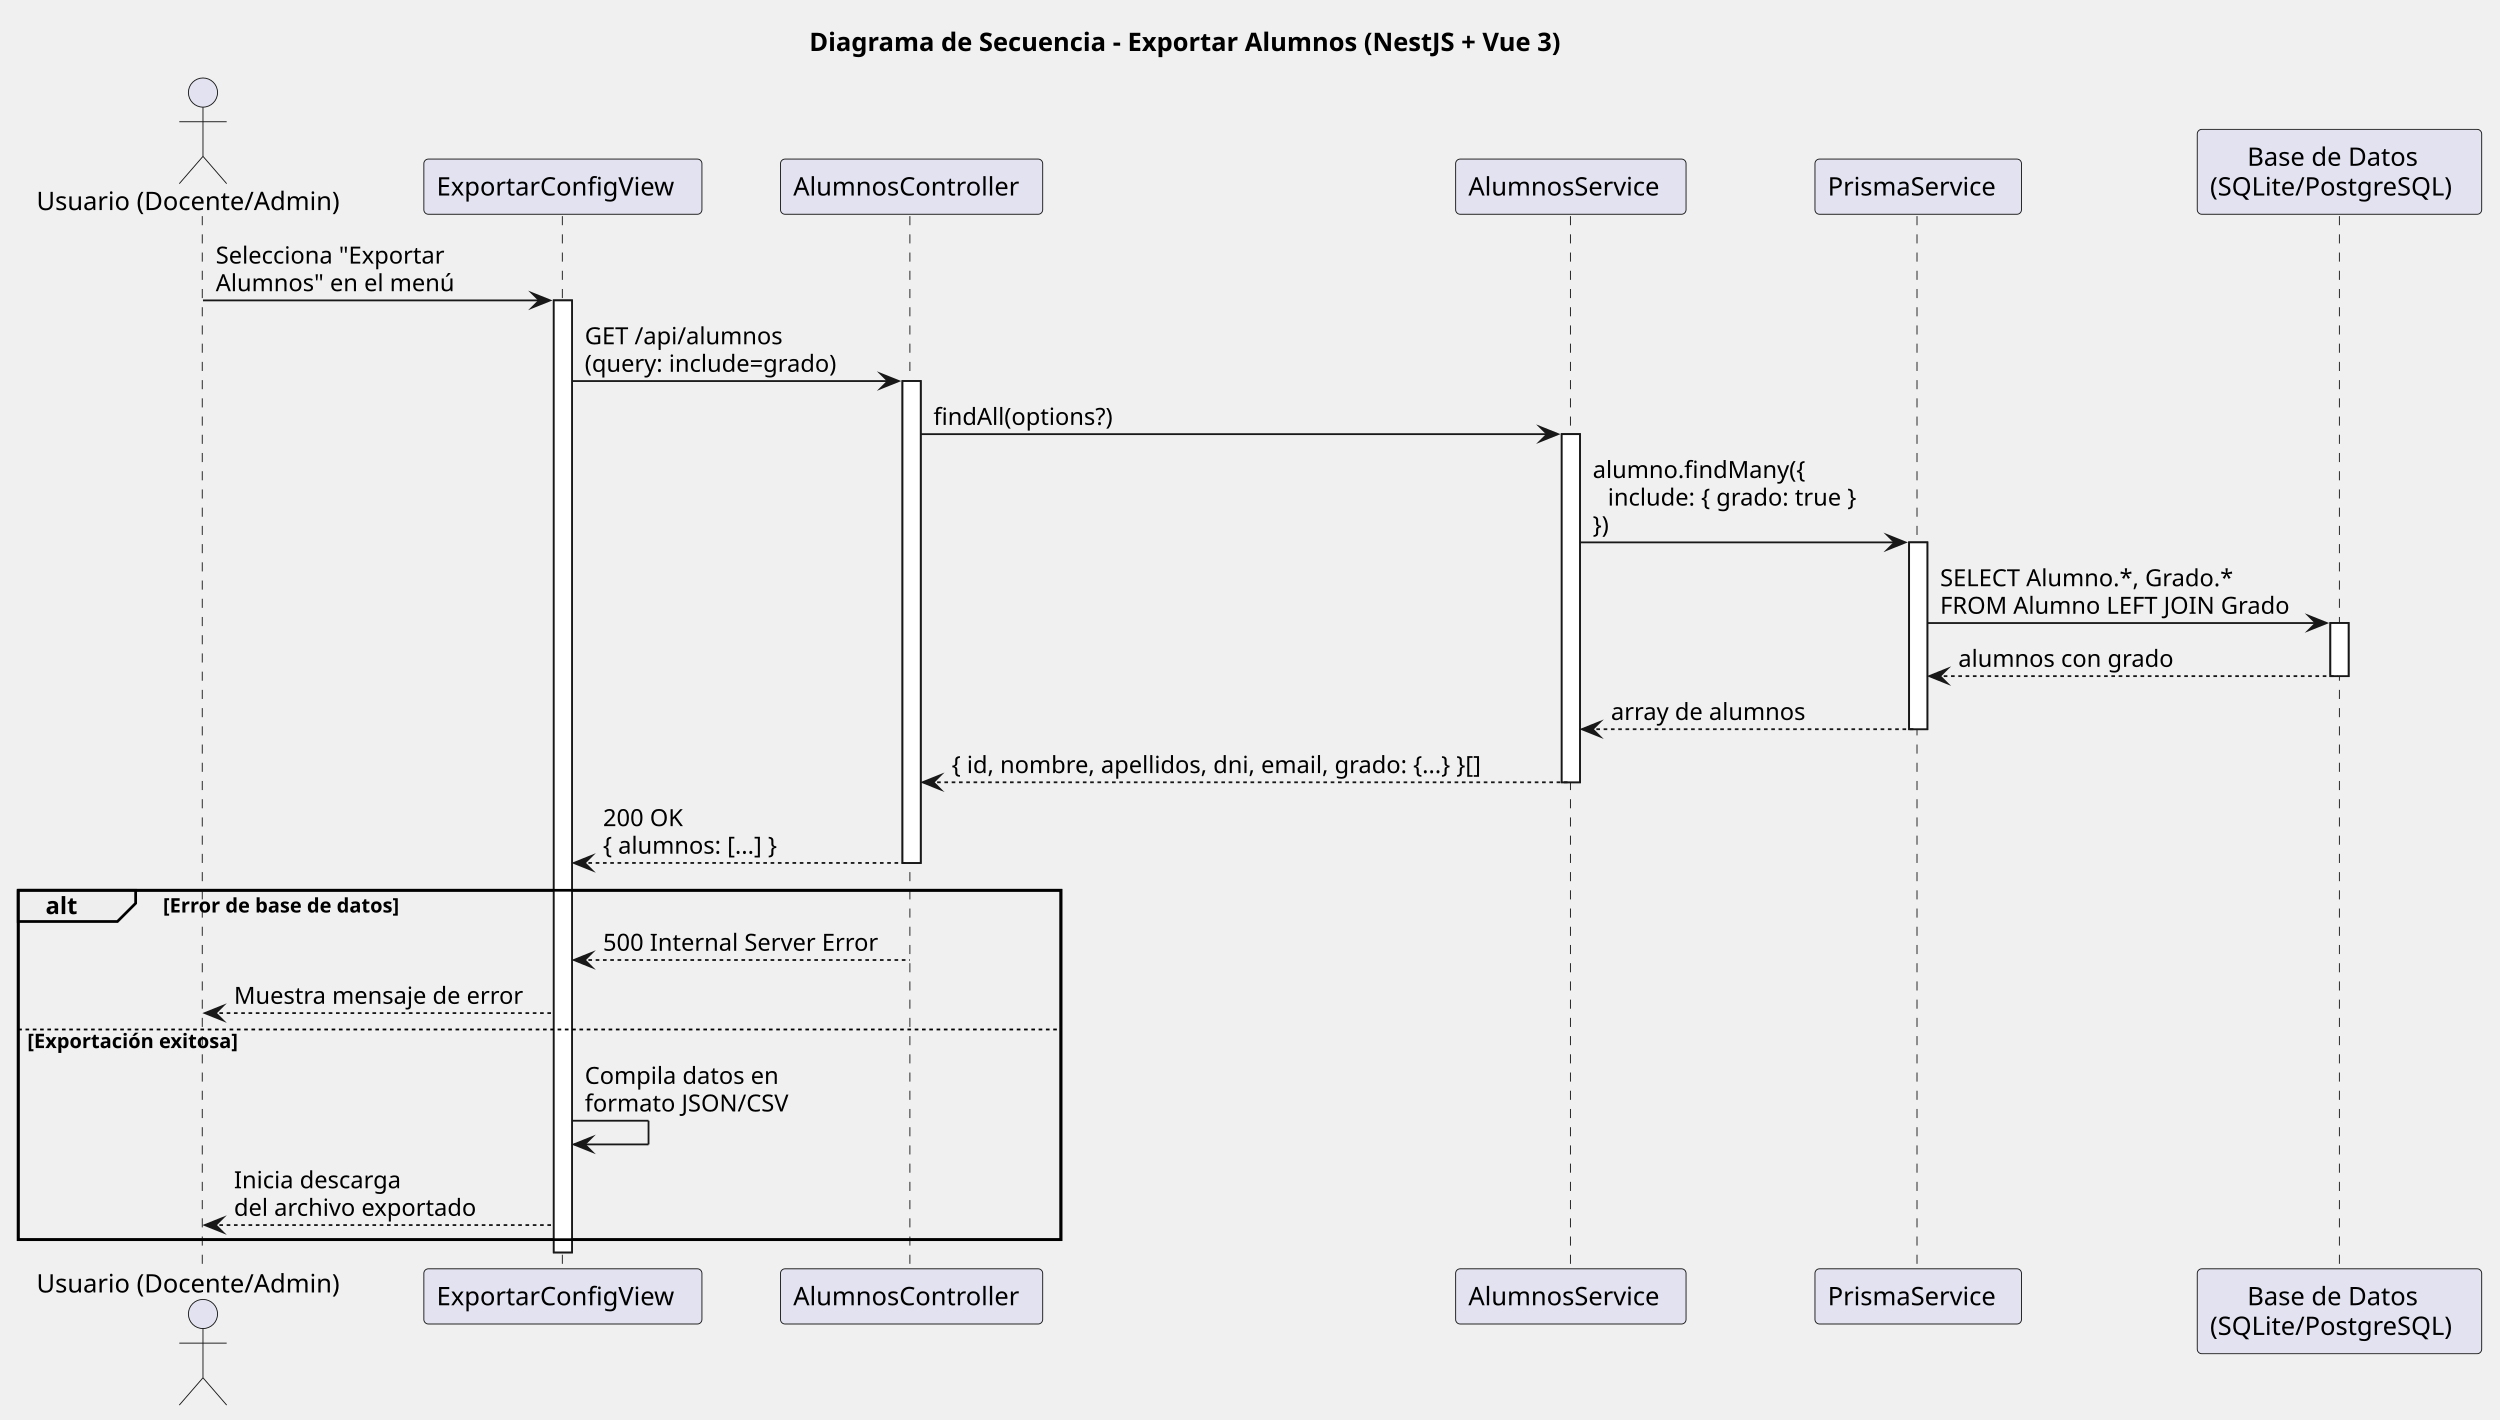
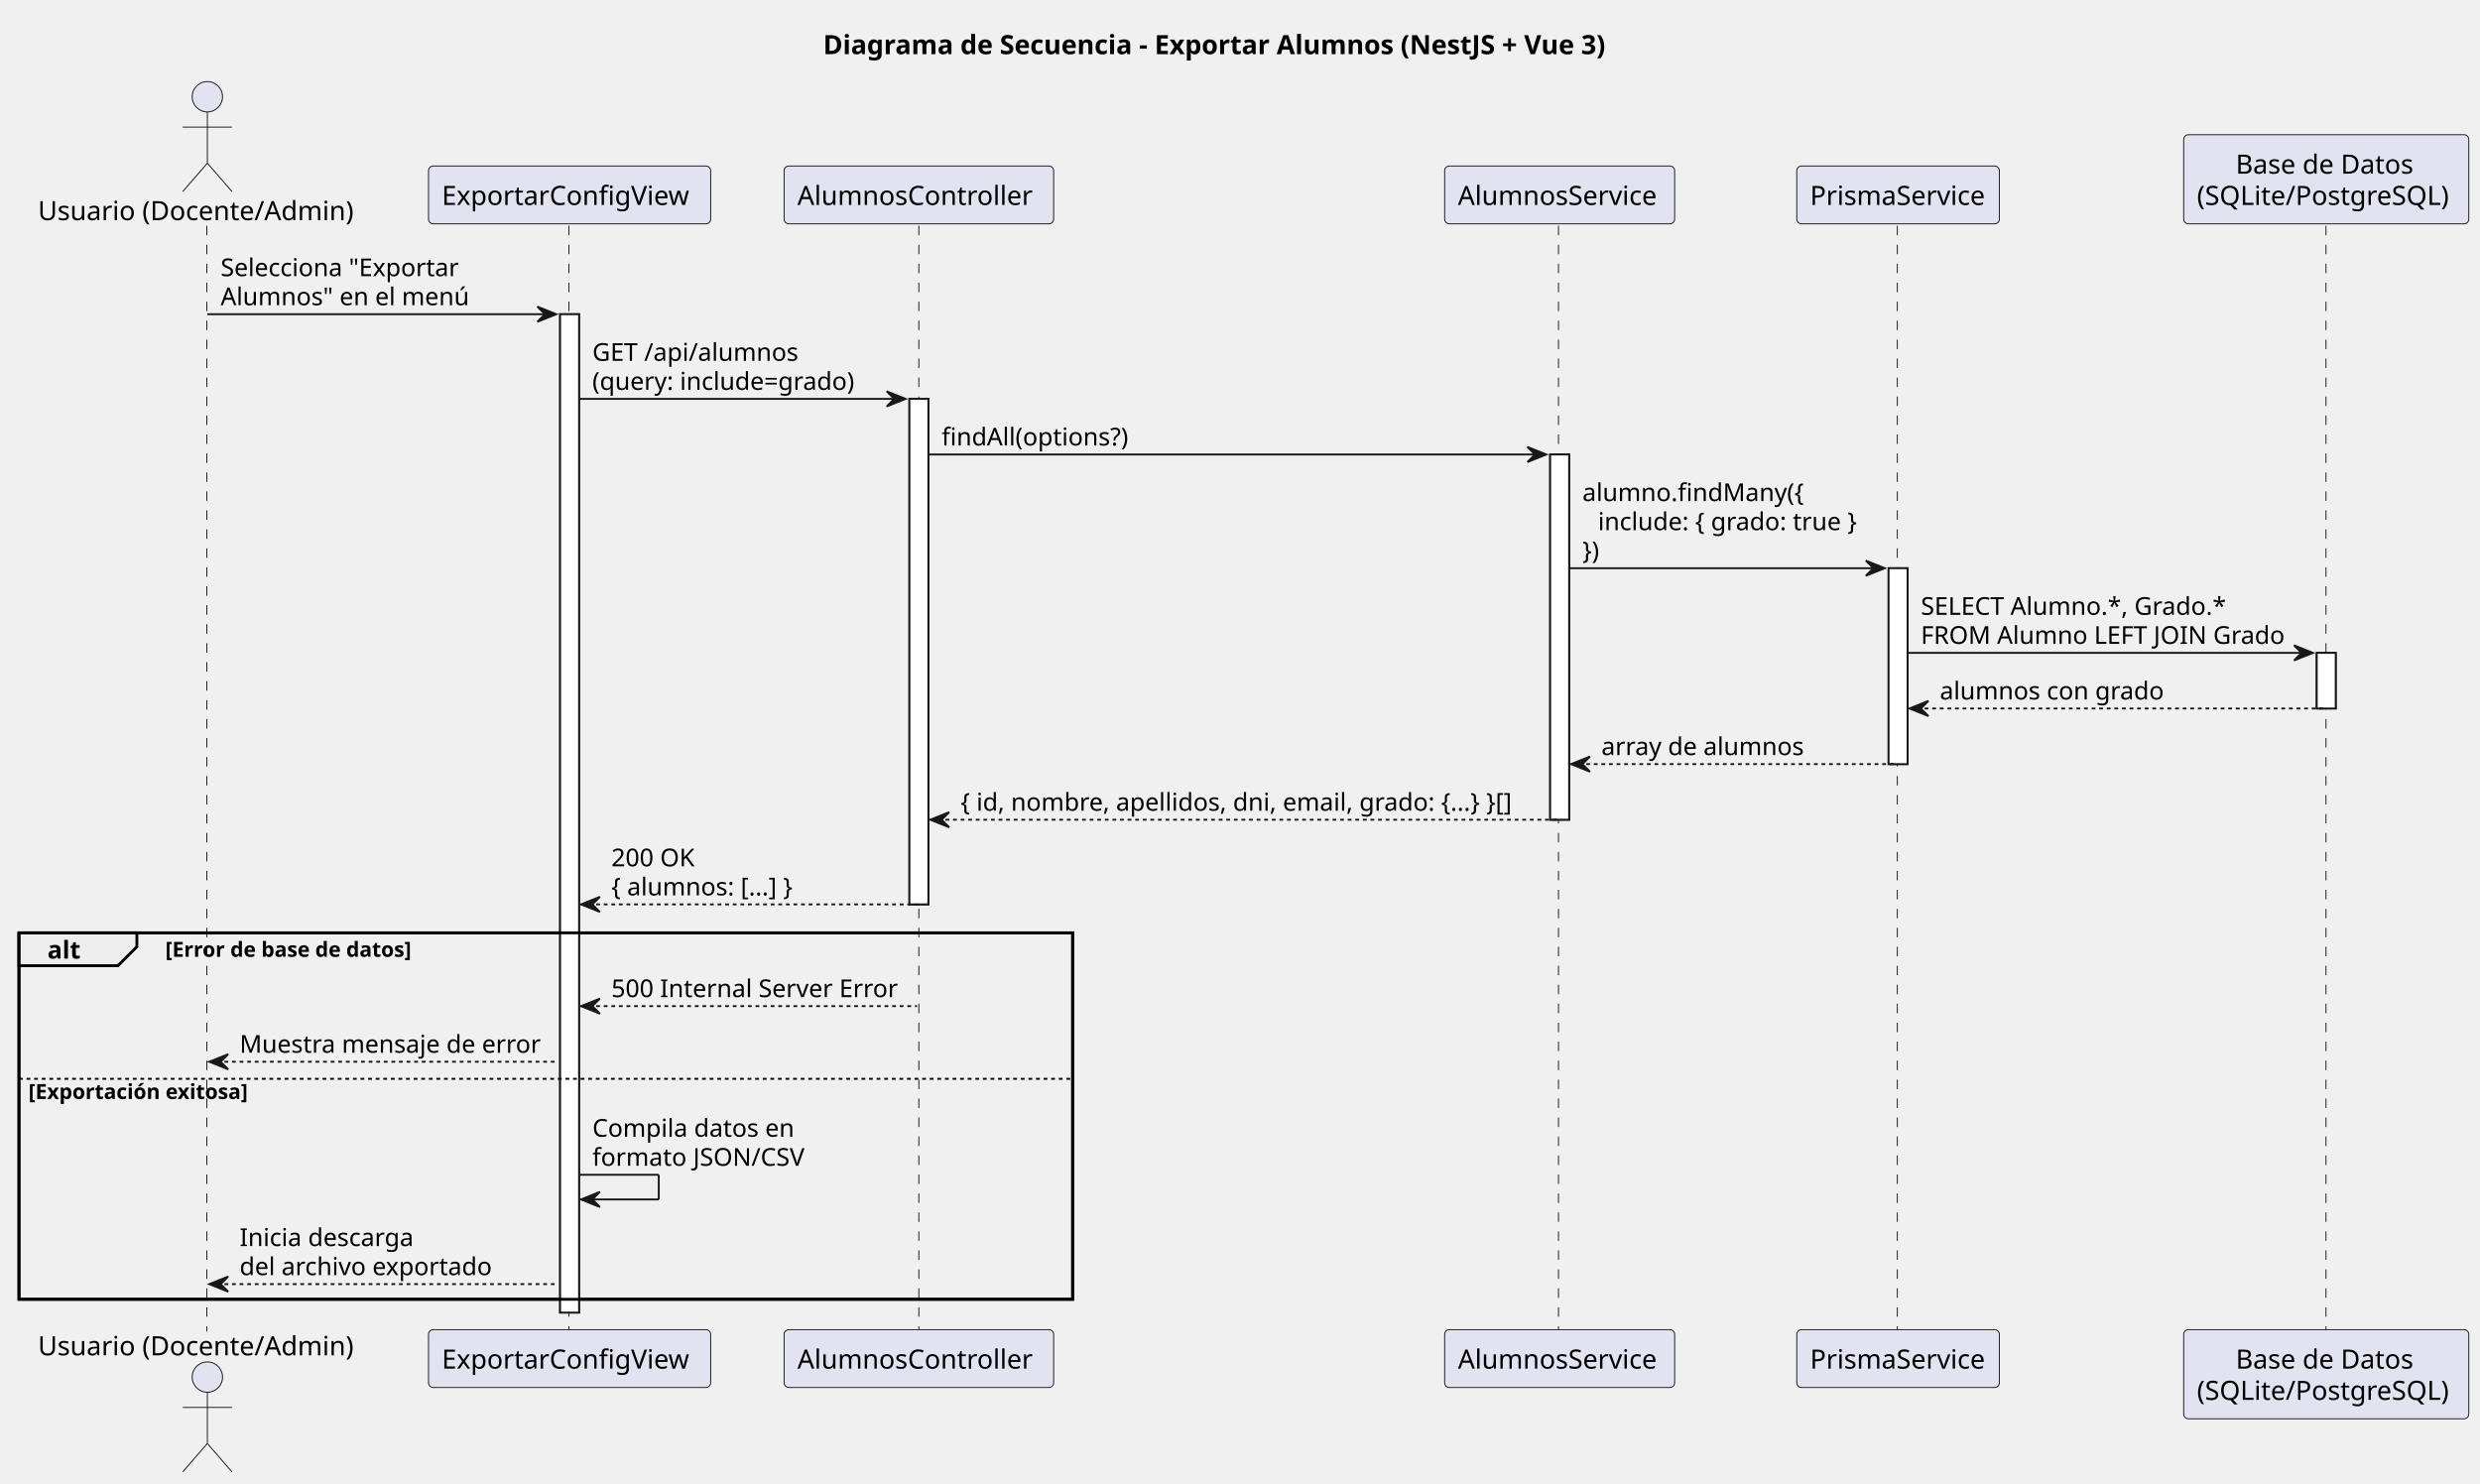
- <svg xmlns="http://www.w3.org/2000/svg" contentStyleType="text/css" data-diagram-type="SEQUENCE" height="779px" preserveAspectRatio="none" style="width:1372px;height:779px;background:#FFFFFF;" version="1.1" viewBox="0 0 1372 779" width="1372px" zoomAndPan="magnify">
+ <svg xmlns="http://www.w3.org/2000/svg" contentStyleType="text/css" height="782px" preserveAspectRatio="none" style="width:1307px;height:782px;background:#FFFFFF;" version="1.1" viewBox="0 0 1307 782" width="1307px" zoomAndPan="magnify">
  <defs />
  <g>
-     <g class="title" data-source-line="1">
-       <text fill="#000000" font-family="sans-serif" font-size="14" font-weight="700" lengthAdjust="spacing" textLength="477.702" x="444.123" y="27.995">Diagrama de Secuencia - Exportar Alumnos (NestJS + Vue 3)</text>
-     </g>
-     <g>
-       <rect fill="#FFFFFF" height="522.461" style="stroke:#181818;stroke-width:1;" width="10" x="303.913" y="164.859" />
-     </g>
-     <g>
-       <rect fill="#FFFFFF" height="264.461" style="stroke:#181818;stroke-width:1;" width="10" x="495.286" y="209.125" />
-     </g>
-     <g>
-       <rect fill="#FFFFFF" height="191.062" style="stroke:#181818;stroke-width:1;" width="10" x="857.079" y="238.258" />
-     </g>
-     <g>
-       <rect fill="#FFFFFF" height="102.531" style="stroke:#181818;stroke-width:1;" width="10" x="1047.722" y="297.656" />
-     </g>
-     <g>
-       <rect fill="#FFFFFF" height="29.133" style="stroke:#181818;stroke-width:1;" width="10" x="1278.901" y="341.922" />
-     </g>
-     <rect fill="none" height="191.734" style="stroke:#000000;stroke-width:1.5;" width="572.227" x="10" y="488.586" />
-     <g class="participant-lifeline" data-entity-uid="part1" data-qualified-name="User" data-source-line="3" id="part1-lifeline">
-       <g>
-         <rect fill="#000000" fill-opacity="0" height="578.727" width="8" x="107.395" y="118.594" />
-         <line style="stroke:#181818;stroke-width:0.5;stroke-dasharray:5,5;" x1="111" x2="111" y1="118.594" y2="697.32" />
-       </g>
-     </g>
-     <g class="participant-lifeline" data-entity-uid="part2" data-qualified-name="FE" data-source-line="4" id="part2-lifeline">
-       <g>
-         <rect fill="#000000" fill-opacity="0" height="578.727" width="8" x="304.913" y="118.594" />
-         <line style="stroke:#181818;stroke-width:0.5;stroke-dasharray:5,5;" x1="308.607" x2="308.607" y1="118.594" y2="697.32" />
-       </g>
-     </g>
-     <g class="participant-lifeline" data-entity-uid="part3" data-qualified-name="Controller" data-source-line="5" id="part3-lifeline">
-       <g>
-         <rect fill="#000000" fill-opacity="0" height="578.727" width="8" x="496.286" y="118.594" />
-         <line style="stroke:#181818;stroke-width:0.5;stroke-dasharray:5,5;" x1="499.345" x2="499.345" y1="118.594" y2="697.32" />
-       </g>
-     </g>
-     <g class="participant-lifeline" data-entity-uid="part4" data-qualified-name="Service" data-source-line="6" id="part4-lifeline">
-       <g>
-         <rect fill="#000000" fill-opacity="0" height="578.727" width="8" x="858.079" y="118.594" />
-         <line style="stroke:#181818;stroke-width:0.5;stroke-dasharray:5,5;" x1="861.854" x2="861.854" y1="118.594" y2="697.32" />
-       </g>
-     </g>
-     <g class="participant-lifeline" data-entity-uid="part5" data-qualified-name="Prisma" data-source-line="7" id="part5-lifeline">
-       <g>
-         <rect fill="#000000" fill-opacity="0" height="578.727" width="8" x="1048.722" y="118.594" />
-         <line style="stroke:#181818;stroke-width:0.5;stroke-dasharray:5,5;" x1="1052.052" x2="1052.052" y1="118.594" y2="697.32" />
-       </g>
-     </g>
-     <g class="participant-lifeline" data-entity-uid="part6" data-qualified-name="DB" data-source-line="8" id="part6-lifeline">
-       <g>
-         <rect fill="#000000" fill-opacity="0" height="578.727" width="8" x="1279.901" y="118.594" />
-         <line style="stroke:#181818;stroke-width:0.5;stroke-dasharray:5,5;" x1="1283.855" x2="1283.855" y1="118.594" y2="697.32" />
-       </g>
-     </g>
-     <g class="participant participant-head" data-entity-uid="part1" data-qualified-name="User" data-source-line="3" id="part1-head">
-       <text fill="#000000" font-family="sans-serif" font-size="14" lengthAdjust="spacing" textLength="176.791" x="20" y="115.292">Usuario (Docente/Admin)</text>
-       <ellipse cx="111.395" cy="50.797" fill="#E2E2F0" rx="8" ry="8" style="stroke:#181818;stroke-width:0.5;" />
-       <path d="M111.395,58.797 L111.395,85.797 M98.395,66.797 L124.395,66.797 M111.395,85.797 L98.395,100.797 M111.395,85.797 L124.395,100.797" fill="none" style="stroke:#181818;stroke-width:0.5;" />
-     </g>
-     <g class="participant participant-tail" data-entity-uid="part1" data-qualified-name="User" data-source-line="3" id="part1-tail">
-       <text fill="#000000" font-family="sans-serif" font-size="14" lengthAdjust="spacing" textLength="176.791" x="20" y="709.315">Usuario (Docente/Admin)</text>
-       <ellipse cx="111.395" cy="721.117" fill="#E2E2F0" rx="8" ry="8" style="stroke:#181818;stroke-width:0.5;" />
-       <path d="M111.395,729.117 L111.395,756.117 M98.395,737.117 L124.395,737.117 M111.395,756.117 L98.395,771.117 M111.395,756.117 L124.395,771.117" fill="none" style="stroke:#181818;stroke-width:0.5;" />
-     </g>
-     <g class="participant participant-head" data-entity-uid="part2" data-qualified-name="FE" data-source-line="4" id="part2-head">
-       <rect fill="#E2E2F0" height="30.297" rx="2.5" ry="2.5" style="stroke:#181818;stroke-width:0.5;" width="152.612" x="232.607" y="87.297" />
-       <text fill="#000000" font-family="sans-serif" font-size="14" lengthAdjust="spacing" textLength="138.612" x="239.607" y="107.292">ExportarConfigView</text>
-     </g>
-     <g class="participant participant-tail" data-entity-uid="part2" data-qualified-name="FE" data-source-line="4" id="part2-tail">
-       <rect fill="#E2E2F0" height="30.297" rx="2.5" ry="2.5" style="stroke:#181818;stroke-width:0.5;" width="152.612" x="232.607" y="696.32" />
-       <text fill="#000000" font-family="sans-serif" font-size="14" lengthAdjust="spacing" textLength="138.612" x="239.607" y="716.315">ExportarConfigView</text>
-     </g>
-     <g class="participant participant-head" data-entity-uid="part3" data-qualified-name="Controller" data-source-line="5" id="part3-head">
-       <rect fill="#E2E2F0" height="30.297" rx="2.5" ry="2.5" style="stroke:#181818;stroke-width:0.5;" width="143.883" x="428.345" y="87.297" />
-       <text fill="#000000" font-family="sans-serif" font-size="14" lengthAdjust="spacing" textLength="129.883" x="435.345" y="107.292">AlumnosController</text>
-     </g>
-     <g class="participant participant-tail" data-entity-uid="part3" data-qualified-name="Controller" data-source-line="5" id="part3-tail">
-       <rect fill="#E2E2F0" height="30.297" rx="2.5" ry="2.5" style="stroke:#181818;stroke-width:0.5;" width="143.883" x="428.345" y="696.32" />
-       <text fill="#000000" font-family="sans-serif" font-size="14" lengthAdjust="spacing" textLength="129.883" x="435.345" y="716.315">AlumnosController</text>
-     </g>
-     <g class="participant participant-head" data-entity-uid="part4" data-qualified-name="Service" data-source-line="6" id="part4-head">
-       <rect fill="#E2E2F0" height="30.297" rx="2.5" ry="2.5" style="stroke:#181818;stroke-width:0.5;" width="126.451" x="798.854" y="87.297" />
-       <text fill="#000000" font-family="sans-serif" font-size="14" lengthAdjust="spacing" textLength="112.451" x="805.854" y="107.292">AlumnosService</text>
-     </g>
-     <g class="participant participant-tail" data-entity-uid="part4" data-qualified-name="Service" data-source-line="6" id="part4-tail">
-       <rect fill="#E2E2F0" height="30.297" rx="2.5" ry="2.5" style="stroke:#181818;stroke-width:0.5;" width="126.451" x="798.854" y="696.32" />
-       <text fill="#000000" font-family="sans-serif" font-size="14" lengthAdjust="spacing" textLength="112.451" x="805.854" y="716.315">AlumnosService</text>
-     </g>
-     <g class="participant participant-head" data-entity-uid="part5" data-qualified-name="Prisma" data-source-line="7" id="part5-head">
-       <rect fill="#E2E2F0" height="30.297" rx="2.5" ry="2.5" style="stroke:#181818;stroke-width:0.5;" width="113.34" x="996.052" y="87.297" />
-       <text fill="#000000" font-family="sans-serif" font-size="14" lengthAdjust="spacing" textLength="99.34" x="1003.052" y="107.292">PrismaService</text>
-     </g>
-     <g class="participant participant-tail" data-entity-uid="part5" data-qualified-name="Prisma" data-source-line="7" id="part5-tail">
-       <rect fill="#E2E2F0" height="30.297" rx="2.5" ry="2.5" style="stroke:#181818;stroke-width:0.5;" width="113.34" x="996.052" y="696.32" />
-       <text fill="#000000" font-family="sans-serif" font-size="14" lengthAdjust="spacing" textLength="99.34" x="1003.052" y="716.315">PrismaService</text>
-     </g>
-     <g class="participant participant-head" data-entity-uid="part6" data-qualified-name="DB" data-source-line="8" id="part6-head">
-       <rect fill="#E2E2F0" height="46.594" rx="2.5" ry="2.5" style="stroke:#181818;stroke-width:0.5;" width="156.092" x="1205.855" y="71" />
-       <text fill="#000000" font-family="sans-serif" font-size="14" lengthAdjust="spacing" textLength="101.199" x="1233.302" y="90.995">Base de Datos</text>
-       <text fill="#000000" font-family="sans-serif" font-size="14" lengthAdjust="spacing" textLength="142.092" x="1212.855" y="107.292">(SQLite/PostgreSQL)</text>
-     </g>
-     <g class="participant participant-tail" data-entity-uid="part6" data-qualified-name="DB" data-source-line="8" id="part6-tail">
-       <rect fill="#E2E2F0" height="46.594" rx="2.5" ry="2.5" style="stroke:#181818;stroke-width:0.5;" width="156.092" x="1205.855" y="696.32" />
-       <text fill="#000000" font-family="sans-serif" font-size="14" lengthAdjust="spacing" textLength="101.199" x="1233.302" y="716.315">Base de Datos</text>
-       <text fill="#000000" font-family="sans-serif" font-size="14" lengthAdjust="spacing" textLength="142.092" x="1212.855" y="732.612">(SQLite/PostgreSQL)</text>
-     </g>
-     <g>
-       <rect fill="#FFFFFF" height="522.461" style="stroke:#181818;stroke-width:1;" width="10" x="303.913" y="164.859" />
-     </g>
-     <g>
-       <rect fill="#FFFFFF" height="264.461" style="stroke:#181818;stroke-width:1;" width="10" x="495.286" y="209.125" />
-     </g>
-     <g>
-       <rect fill="#FFFFFF" height="191.062" style="stroke:#181818;stroke-width:1;" width="10" x="857.079" y="238.258" />
-     </g>
-     <g>
-       <rect fill="#FFFFFF" height="102.531" style="stroke:#181818;stroke-width:1;" width="10" x="1047.722" y="297.656" />
-     </g>
-     <g>
-       <rect fill="#FFFFFF" height="29.133" style="stroke:#181818;stroke-width:1;" width="10" x="1278.901" y="341.922" />
-     </g>
-     <g class="message" data-entity-1="part1" data-entity-2="part2" data-source-line="10" id="msg1">
-       <polygon fill="#181818" points="291.913,160.859,301.913,164.859,291.913,168.859,295.913,164.859" style="stroke:#181818;stroke-width:1;stroke-linejoin:miter;stroke-miterlimit:10;" />
-       <line style="stroke:#181818;stroke-width:1;" x1="111.395" x2="297.913" y1="164.859" y2="164.859" />
-       <text fill="#000000" font-family="sans-serif" font-size="13" lengthAdjust="spacing" textLength="135.903" x="118.395" y="144.661">Selecciona "Exportar</text>
-       <text fill="#000000" font-family="sans-serif" font-size="13" lengthAdjust="spacing" textLength="139.737" x="118.395" y="159.793">Alumnos" en el menú</text>
-     </g>
-     <g class="message" data-entity-1="part2" data-entity-2="part3" data-source-line="13" id="msg2">
-       <polygon fill="#181818" points="483.286,205.125,493.286,209.125,483.286,213.125,487.286,209.125" style="stroke:#181818;stroke-width:1;stroke-linejoin:miter;stroke-miterlimit:10;" />
-       <line style="stroke:#181818;stroke-width:1;" x1="313.913" x2="489.286" y1="209.125" y2="209.125" />
-       <text fill="#000000" font-family="sans-serif" font-size="13" lengthAdjust="spacing" textLength="114.397" x="320.913" y="188.926">GET /api/alumnos</text>
-       <text fill="#000000" font-family="sans-serif" font-size="13" lengthAdjust="spacing" textLength="151.944" x="320.913" y="204.059">(query: include=grado)</text>
-     </g>
-     <g class="message" data-entity-1="part3" data-entity-2="part4" data-source-line="16" id="msg3">
-       <polygon fill="#181818" points="845.079,234.258,855.079,238.258,845.079,242.258,849.079,238.258" style="stroke:#181818;stroke-width:1;stroke-linejoin:miter;stroke-miterlimit:10;" />
-       <line style="stroke:#181818;stroke-width:1;" x1="505.286" x2="851.079" y1="238.258" y2="238.258" />
-       <text fill="#000000" font-family="sans-serif" font-size="13" lengthAdjust="spacing" textLength="105.72" x="512.286" y="233.192">findAll(options?)</text>
-     </g>
-     <g class="message" data-entity-1="part4" data-entity-2="part5" data-source-line="19" id="msg4">
-       <polygon fill="#181818" points="1035.722,293.656,1045.722,297.656,1035.722,301.656,1039.722,297.656" style="stroke:#181818;stroke-width:1;stroke-linejoin:miter;stroke-miterlimit:10;" />
-       <line style="stroke:#181818;stroke-width:1;" x1="867.079" x2="1041.722" y1="297.656" y2="297.656" />
-       <text fill="#000000" font-family="sans-serif" font-size="13" lengthAdjust="spacing" textLength="125.944" x="874.079" y="262.325">alumno.findMany({</text>
-       <text fill="#000000" font-family="sans-serif" font-size="13" lengthAdjust="spacing" textLength="153.378" x="882.344" y="277.457">include: { grado: true }</text>
-       <text fill="#000000" font-family="sans-serif" font-size="13" lengthAdjust="spacing" textLength="13.343" x="874.079" y="292.59">})</text>
-     </g>
-     <g class="message" data-entity-1="part5" data-entity-2="part6" data-source-line="21" id="msg5">
-       <polygon fill="#181818" points="1266.901,337.922,1276.901,341.922,1266.901,345.922,1270.901,341.922" style="stroke:#181818;stroke-width:1;stroke-linejoin:miter;stroke-miterlimit:10;" />
-       <line style="stroke:#181818;stroke-width:1;" x1="1057.722" x2="1272.901" y1="341.922" y2="341.922" />
-       <text fill="#000000" font-family="sans-serif" font-size="13" lengthAdjust="spacing" textLength="171.793" x="1064.722" y="321.723">SELECT Alumno.*, Grado.*</text>
-       <text fill="#000000" font-family="sans-serif" font-size="13" lengthAdjust="spacing" textLength="202.179" x="1064.722" y="336.856">FROM Alumno LEFT JOIN Grado</text>
-     </g>
-     <g class="message" data-entity-1="part6" data-entity-2="part5" data-source-line="23" id="msg6">
-       <polygon fill="#181818" points="1068.722,367.055,1058.722,371.055,1068.722,375.055,1064.722,371.055" style="stroke:#181818;stroke-width:1;stroke-linejoin:miter;stroke-miterlimit:10;" />
-       <line style="stroke:#181818;stroke-width:1;stroke-dasharray:2,2;" x1="1062.722" x2="1282.901" y1="371.055" y2="371.055" />
-       <text fill="#000000" font-family="sans-serif" font-size="13" lengthAdjust="spacing" textLength="124.82" x="1074.722" y="365.989">alumnos con grado</text>
-     </g>
-     <g class="message" data-entity-1="part5" data-entity-2="part4" data-source-line="25" id="msg7">
-       <polygon fill="#181818" points="878.079,396.188,868.079,400.188,878.079,404.188,874.079,400.188" style="stroke:#181818;stroke-width:1;stroke-linejoin:miter;stroke-miterlimit:10;" />
-       <line style="stroke:#181818;stroke-width:1;stroke-dasharray:2,2;" x1="872.079" x2="1051.722" y1="400.188" y2="400.188" />
-       <text fill="#000000" font-family="sans-serif" font-size="13" lengthAdjust="spacing" textLength="114.277" x="884.079" y="395.122">array de alumnos</text>
-     </g>
-     <g class="message" data-entity-1="part4" data-entity-2="part3" data-source-line="28" id="msg8">
-       <polygon fill="#181818" points="516.286,425.32,506.286,429.32,516.286,433.32,512.286,429.32" style="stroke:#181818;stroke-width:1;stroke-linejoin:miter;stroke-miterlimit:10;" />
-       <line style="stroke:#181818;stroke-width:1;stroke-dasharray:2,2;" x1="510.286" x2="861.079" y1="429.32" y2="429.32" />
-       <text fill="#000000" font-family="sans-serif" font-size="13" lengthAdjust="spacing" textLength="327.793" x="522.286" y="424.254">{ id, nombre, apellidos, dni, email, grado: {...} }[]</text>
-     </g>
-     <g class="message" data-entity-1="part3" data-entity-2="part2" data-source-line="31" id="msg9">
-       <polygon fill="#181818" points="324.913,469.586,314.913,473.586,324.913,477.586,320.913,473.586" style="stroke:#181818;stroke-width:1;stroke-linejoin:miter;stroke-miterlimit:10;" />
-       <line style="stroke:#181818;stroke-width:1;stroke-dasharray:2,2;" x1="318.913" x2="499.286" y1="473.586" y2="473.586" />
-       <text fill="#000000" font-family="sans-serif" font-size="13" lengthAdjust="spacing" textLength="47.703" x="330.913" y="453.387">200 OK</text>
-       <text fill="#000000" font-family="sans-serif" font-size="13" lengthAdjust="spacing" textLength="111.306" x="330.913" y="468.52">{ alumnos: [...] }</text>
-     </g>
-     <path d="M10,488.586 L74.443,488.586 L74.443,495.719 L64.443,505.719 L10,505.719 L10,488.586" fill="#EEEEEE" style="stroke:#000000;stroke-width:1.5;" />
-     <rect fill="none" height="191.734" style="stroke:#000000;stroke-width:1.5;" width="572.227" x="10" y="488.586" />
-     <text fill="#000000" font-family="sans-serif" font-size="13" font-weight="700" lengthAdjust="spacing" textLength="19.443" x="25" y="501.653">alt</text>
-     <text fill="#000000" font-family="sans-serif" font-size="11" font-weight="700" lengthAdjust="spacing" textLength="151.352" x="89.443" y="500.796">[Error de base de datos]</text>
-     <g class="message" data-entity-1="part3" data-entity-2="part2" data-source-line="35" id="msg10">
-       <polygon fill="#181818" points="324.913,522.852,314.913,526.852,324.913,530.852,320.913,526.852" style="stroke:#181818;stroke-width:1;stroke-linejoin:miter;stroke-miterlimit:10;" />
-       <line style="stroke:#181818;stroke-width:1;stroke-dasharray:2,2;" x1="318.913" x2="499.286" y1="526.852" y2="526.852" />
-       <text fill="#000000" font-family="sans-serif" font-size="13" lengthAdjust="spacing" textLength="162.373" x="330.913" y="521.786">500 Internal Server Error</text>
-     </g>
-     <g class="message" data-entity-1="part2" data-entity-2="part1" data-source-line="36" id="msg11">
-       <polygon fill="#181818" points="122.395,551.984,112.395,555.984,122.395,559.984,118.395,555.984" style="stroke:#181818;stroke-width:1;stroke-linejoin:miter;stroke-miterlimit:10;" />
-       <line style="stroke:#181818;stroke-width:1;stroke-dasharray:2,2;" x1="116.395" x2="302.913" y1="555.984" y2="555.984" />
-       <text fill="#000000" font-family="sans-serif" font-size="13" lengthAdjust="spacing" textLength="168.518" x="128.395" y="550.918">Muestra mensaje de error</text>
-     </g>
-     <line style="stroke:#000000;stroke-width:1;stroke-dasharray:2,2;" x1="10" x2="582.227" y1="564.984" y2="564.984" />
-     <text fill="#000000" font-family="sans-serif" font-size="11" font-weight="700" lengthAdjust="spacing" textLength="132.822" x="15" y="575.195">[Exportación exitosa]</text>
-     <g class="message" data-entity-1="part2" data-entity-2="part2" data-source-line="38" id="msg12">
-       <line style="stroke:#181818;stroke-width:1;" x1="313.913" x2="355.913" y1="615.055" y2="615.055" />
-       <line style="stroke:#181818;stroke-width:1;" x1="355.913" x2="355.913" y1="615.055" y2="628.055" />
-       <line style="stroke:#181818;stroke-width:1;" x1="314.913" x2="355.913" y1="628.055" y2="628.055" />
-       <polygon fill="#181818" points="324.913,624.055,314.913,628.055,324.913,632.055,320.913,628.055" style="stroke:#181818;stroke-width:1;stroke-linejoin:miter;stroke-miterlimit:10;" />
-       <text fill="#000000" font-family="sans-serif" font-size="13" lengthAdjust="spacing" textLength="113.68" x="320.913" y="594.856">Compila datos en</text>
-       <text fill="#000000" font-family="sans-serif" font-size="13" lengthAdjust="spacing" textLength="118.333" x="320.913" y="609.989">formato JSON/CSV</text>
-     </g>
-     <g class="message" data-entity-1="part2" data-entity-2="part1" data-source-line="39" id="msg13">
-       <polygon fill="#181818" points="122.395,668.32,112.395,672.32,122.395,676.32,118.395,672.32" style="stroke:#181818;stroke-width:1;stroke-linejoin:miter;stroke-miterlimit:10;" />
-       <line style="stroke:#181818;stroke-width:1;stroke-dasharray:2,2;" x1="116.395" x2="302.913" y1="672.32" y2="672.32" />
-       <text fill="#000000" font-family="sans-serif" font-size="13" lengthAdjust="spacing" textLength="98.243" x="128.395" y="652.122">Inicia descarga</text>
-       <text fill="#000000" font-family="sans-serif" font-size="13" lengthAdjust="spacing" textLength="142.594" x="128.395" y="667.254">del archivo exportado</text>
-     </g>
+     <text fill="#000000" font-family="sans-serif" font-size="14" font-weight="bold" lengthAdjust="spacing" textLength="437.5" x="433.796" y="28.535">Diagrama de Secuencia - Exportar Alumnos (NestJS + Vue 3)</text>
+     <rect fill="#FFFFFF" height="526.166" style="stroke:#181818;stroke-width:1.0;" width="10" x="295.18" y="165.598" />
+     <rect fill="#FFFFFF" height="266.416" style="stroke:#181818;stroke-width:1.0;" width="10" x="479.266" y="210.219" />
+     <rect fill="#FFFFFF" height="192.484" style="stroke:#181818;stroke-width:1.0;" width="10" x="816.957" y="239.529" />
+     <rect fill="#FFFFFF" height="103.242" style="stroke:#181818;stroke-width:1.0;" width="10" x="995.317" y="299.461" />
+     <rect fill="#FFFFFF" height="29.311" style="stroke:#181818;stroke-width:1.0;" width="10" x="1220.961" y="344.082" />
+     <rect fill="none" height="193.129" style="stroke:#000000;stroke-width:1.5;" width="555.292" x="10" y="491.635" />
+     <line style="stroke:#181818;stroke-width:0.5;stroke-dasharray:5.0,5.0;" x1="109" x2="109" y1="118.977" y2="701.764" />
+     <line style="stroke:#181818;stroke-width:0.5;stroke-dasharray:5.0,5.0;" x1="299.832" x2="299.832" y1="118.977" y2="701.764" />
+     <line style="stroke:#181818;stroke-width:0.5;stroke-dasharray:5.0,5.0;" x1="484.241" x2="484.241" y1="118.977" y2="701.764" />
+     <line style="stroke:#181818;stroke-width:0.5;stroke-dasharray:5.0,5.0;" x1="821.346" x2="821.346" y1="118.977" y2="701.764" />
+     <line style="stroke:#181818;stroke-width:0.5;stroke-dasharray:5.0,5.0;" x1="999.925" x2="999.925" y1="118.977" y2="701.764" />
+     <line style="stroke:#181818;stroke-width:0.5;stroke-dasharray:5.0,5.0;" x1="1225.831" x2="1225.831" y1="118.977" y2="701.764" />
+     <text fill="#000000" font-family="sans-serif" font-size="14" lengthAdjust="spacing" textLength="172.566" x="20" y="116.023">Usuario (Docente/Admin)</text>
+     <ellipse cx="109.283" cy="50.988" fill="#E2E2F0" rx="8" ry="8" style="stroke:#181818;stroke-width:0.5;" />
+     <path d="M109.283,58.988 L109.283,85.988 M96.283,66.988 L122.283,66.988 M109.283,85.988 L96.283,100.988 M109.283,85.988 L122.283,100.988 " fill="none" style="stroke:#181818;stroke-width:0.5;" />
+     <text fill="#000000" font-family="sans-serif" font-size="14" lengthAdjust="spacing" textLength="172.566" x="20" y="714.299">Usuario (Docente/Admin)</text>
+     <ellipse cx="109.283" cy="725.752" fill="#E2E2F0" rx="8" ry="8" style="stroke:#181818;stroke-width:0.5;" />
+     <path d="M109.283,733.752 L109.283,760.752 M96.283,741.752 L122.283,741.752 M109.283,760.752 L96.283,775.752 M109.283,760.752 L122.283,775.752 " fill="none" style="stroke:#181818;stroke-width:0.5;" />
+     <rect fill="#E2E2F0" height="30.488" rx="2.5" ry="2.5" style="stroke:#181818;stroke-width:0.5;" width="148.695" x="225.833" y="87.488" />
+     <text fill="#000000" font-family="sans-serif" font-size="14" lengthAdjust="spacing" textLength="134.695" x="232.833" y="108.023">ExportarConfigView</text>
+     <rect fill="#E2E2F0" height="30.488" rx="2.5" ry="2.5" style="stroke:#181818;stroke-width:0.5;" width="148.695" x="225.833" y="700.764" />
+     <text fill="#000000" font-family="sans-serif" font-size="14" lengthAdjust="spacing" textLength="134.695" x="232.833" y="721.299">ExportarConfigView</text>
+     <rect fill="#E2E2F0" height="30.488" rx="2.5" ry="2.5" style="stroke:#181818;stroke-width:0.5;" width="142.051" x="413.241" y="87.488" />
+     <text fill="#000000" font-family="sans-serif" font-size="14" lengthAdjust="spacing" textLength="128.051" x="420.241" y="108.023">AlumnosController</text>
+     <rect fill="#E2E2F0" height="30.488" rx="2.5" ry="2.5" style="stroke:#181818;stroke-width:0.5;" width="142.051" x="413.241" y="700.764" />
+     <text fill="#000000" font-family="sans-serif" font-size="14" lengthAdjust="spacing" textLength="128.051" x="420.241" y="721.299">AlumnosController</text>
+     <rect fill="#E2E2F0" height="30.488" rx="2.5" ry="2.5" style="stroke:#181818;stroke-width:0.5;" width="121.222" x="761.346" y="87.488" />
+     <text fill="#000000" font-family="sans-serif" font-size="14" lengthAdjust="spacing" textLength="107.222" x="768.346" y="108.023">AlumnosService</text>
+     <rect fill="#E2E2F0" height="30.488" rx="2.5" ry="2.5" style="stroke:#181818;stroke-width:0.5;" width="121.222" x="761.346" y="700.764" />
+     <text fill="#000000" font-family="sans-serif" font-size="14" lengthAdjust="spacing" textLength="107.222" x="768.346" y="721.299">AlumnosService</text>
+     <rect fill="#E2E2F0" height="30.488" rx="2.5" ry="2.5" style="stroke:#181818;stroke-width:0.5;" width="106.784" x="946.925" y="87.488" />
+     <text fill="#000000" font-family="sans-serif" font-size="14" lengthAdjust="spacing" textLength="92.784" x="953.925" y="108.023">PrismaService</text>
+     <rect fill="#E2E2F0" height="30.488" rx="2.5" ry="2.5" style="stroke:#181818;stroke-width:0.5;" width="106.784" x="946.925" y="700.764" />
+     <text fill="#000000" font-family="sans-serif" font-size="14" lengthAdjust="spacing" textLength="92.784" x="953.925" y="721.299">PrismaService</text>
+     <rect fill="#E2E2F0" height="46.977" rx="2.5" ry="2.5" style="stroke:#181818;stroke-width:0.5;" width="150.261" x="1150.831" y="71" />
+     <text fill="#000000" font-family="sans-serif" font-size="14" lengthAdjust="spacing" textLength="95.382" x="1178.271" y="91.535">Base de Datos</text>
+     <text fill="#000000" font-family="sans-serif" font-size="14" lengthAdjust="spacing" textLength="136.261" x="1157.831" y="108.023">(SQLite/PostgreSQL)</text>
+     <rect fill="#E2E2F0" height="46.977" rx="2.5" ry="2.5" style="stroke:#181818;stroke-width:0.5;" width="150.261" x="1150.831" y="700.764" />
+     <text fill="#000000" font-family="sans-serif" font-size="14" lengthAdjust="spacing" textLength="95.382" x="1178.271" y="721.299">Base de Datos</text>
+     <text fill="#000000" font-family="sans-serif" font-size="14" lengthAdjust="spacing" textLength="136.261" x="1157.831" y="737.787">(SQLite/PostgreSQL)</text>
+     <rect fill="#FFFFFF" height="526.166" style="stroke:#181818;stroke-width:1.0;" width="10" x="295.18" y="165.598" />
+     <rect fill="#FFFFFF" height="266.416" style="stroke:#181818;stroke-width:1.0;" width="10" x="479.266" y="210.219" />
+     <rect fill="#FFFFFF" height="192.484" style="stroke:#181818;stroke-width:1.0;" width="10" x="816.957" y="239.529" />
+     <rect fill="#FFFFFF" height="103.242" style="stroke:#181818;stroke-width:1.0;" width="10" x="995.317" y="299.461" />
+     <rect fill="#FFFFFF" height="29.311" style="stroke:#181818;stroke-width:1.0;" width="10" x="1220.961" y="344.082" />
+     <polygon fill="#181818" points="283.18,161.598,293.18,165.598,283.18,169.598,287.18,165.598" style="stroke:#181818;stroke-width:1.0;" />
+     <line style="stroke:#181818;stroke-width:1.0;" x1="109.283" x2="289.18" y1="165.598" y2="165.598" />
+     <text fill="#000000" font-family="sans-serif" font-size="13" lengthAdjust="spacing" textLength="128.388" x="116.283" y="145.545">Selecciona "Exportar</text>
+     <text fill="#000000" font-family="sans-serif" font-size="13" lengthAdjust="spacing" textLength="134.634" x="116.283" y="160.856">Alumnos" en el menú</text>
+     <polygon fill="#181818" points="467.266,206.219,477.266,210.219,467.266,214.219,471.266,210.219" style="stroke:#181818;stroke-width:1.0;" />
+     <line style="stroke:#181818;stroke-width:1.0;" x1="305.18" x2="473.266" y1="210.219" y2="210.219" />
+     <text fill="#000000" font-family="sans-serif" font-size="13" lengthAdjust="spacing" textLength="115.35" x="312.18" y="190.166">GET /api/alumnos</text>
+     <text fill="#000000" font-family="sans-serif" font-size="13" lengthAdjust="spacing" textLength="145.126" x="312.18" y="205.477">(query: include=grado)</text>
+     <polygon fill="#181818" points="804.957,235.529,814.957,239.529,804.957,243.529,808.957,239.529" style="stroke:#181818;stroke-width:1.0;" />
+     <line style="stroke:#181818;stroke-width:1.0;" x1="489.266" x2="810.957" y1="239.529" y2="239.529" />
+     <text fill="#000000" font-family="sans-serif" font-size="13" lengthAdjust="spacing" textLength="102.68" x="496.266" y="234.787">findAll(options?)</text>
+     <polygon fill="#181818" points="983.317,295.461,993.317,299.461,983.317,303.461,987.317,299.461" style="stroke:#181818;stroke-width:1.0;" />
+     <line style="stroke:#181818;stroke-width:1.0;" x1="826.957" x2="989.317" y1="299.461" y2="299.461" />
+     <text fill="#000000" font-family="sans-serif" font-size="13" lengthAdjust="spacing" textLength="117.787" x="833.957" y="264.098">alumno.findMany({</text>
+     <text fill="#000000" font-family="sans-serif" font-size="13" lengthAdjust="spacing" textLength="141.134" x="842.184" y="279.408">include: { grado: true }</text>
+     <text fill="#000000" font-family="sans-serif" font-size="13" lengthAdjust="spacing" textLength="8.455" x="833.957" y="294.719">})</text>
+     <polygon fill="#181818" points="1208.961,340.082,1218.961,344.082,1208.961,348.082,1212.961,344.082" style="stroke:#181818;stroke-width:1.0;" />
+     <line style="stroke:#181818;stroke-width:1.0;" x1="1005.317" x2="1214.961" y1="344.082" y2="344.082" />
+     <text fill="#000000" font-family="sans-serif" font-size="13" lengthAdjust="spacing" textLength="165.382" x="1012.317" y="324.029">SELECT Alumno.*, Grado.*</text>
+     <text fill="#000000" font-family="sans-serif" font-size="13" lengthAdjust="spacing" textLength="196.644" x="1012.317" y="339.34">FROM Alumno LEFT JOIN Grado</text>
+     <polygon fill="#181818" points="1016.317,369.393,1006.317,373.393,1016.317,377.393,1012.317,373.393" style="stroke:#181818;stroke-width:1.0;" />
+     <line style="stroke:#181818;stroke-width:1.0;stroke-dasharray:2.0,2.0;" x1="1010.317" x2="1224.961" y1="373.393" y2="373.393" />
+     <text fill="#000000" font-family="sans-serif" font-size="13" lengthAdjust="spacing" textLength="121.532" x="1022.317" y="368.65">alumnos con grado</text>
+     <polygon fill="#181818" points="837.957,398.703,827.957,402.703,837.957,406.703,833.957,402.703" style="stroke:#181818;stroke-width:1.0;" />
+     <line style="stroke:#181818;stroke-width:1.0;stroke-dasharray:2.0,2.0;" x1="831.957" x2="999.317" y1="402.703" y2="402.703" />
+     <text fill="#000000" font-family="sans-serif" font-size="13" lengthAdjust="spacing" textLength="109.262" x="843.957" y="397.961">array de alumnos</text>
+     <polygon fill="#181818" points="500.266,428.014,490.266,432.014,500.266,436.014,496.266,432.014" style="stroke:#181818;stroke-width:1.0;" />
+     <line style="stroke:#181818;stroke-width:1.0;stroke-dasharray:2.0,2.0;" x1="494.266" x2="820.957" y1="432.014" y2="432.014" />
+     <text fill="#000000" font-family="sans-serif" font-size="13" lengthAdjust="spacing" textLength="303.691" x="506.266" y="427.272">{ id, nombre, apellidos, dni, email, grado: {...} }[]</text>
+     <polygon fill="#181818" points="316.18,472.635,306.18,476.635,316.18,480.635,312.18,476.635" style="stroke:#181818;stroke-width:1.0;" />
+     <line style="stroke:#181818;stroke-width:1.0;stroke-dasharray:2.0,2.0;" x1="310.18" x2="483.266" y1="476.635" y2="476.635" />
+     <text fill="#000000" font-family="sans-serif" font-size="13" lengthAdjust="spacing" textLength="47.36" x="322.18" y="456.582">200 OK</text>
+     <text fill="#000000" font-family="sans-serif" font-size="13" lengthAdjust="spacing" textLength="99.525" x="322.18" y="471.893">{ alumnos: [...] }</text>
+     <path d="M10,491.635 L72.139,491.635 L72.139,498.945 L62.139,508.945 L10,508.945 L10,491.635 " fill="#EEEEEE" style="stroke:#000000;stroke-width:1.5;" />
+     <rect fill="none" height="193.129" style="stroke:#000000;stroke-width:1.5;" width="555.292" x="10" y="491.635" />
+     <text fill="#000000" font-family="sans-serif" font-size="13" font-weight="bold" lengthAdjust="spacing" textLength="17.139" x="25" y="505.203">alt</text>
+     <text fill="#000000" font-family="sans-serif" font-size="11" font-weight="bold" lengthAdjust="spacing" textLength="136.635" x="87.139" y="504.269">[Error de base de datos]</text>
+     <polygon fill="#181818" points="316.18,526.256,306.18,530.256,316.18,534.256,312.18,530.256" style="stroke:#181818;stroke-width:1.0;" />
+     <line style="stroke:#181818;stroke-width:1.0;stroke-dasharray:2.0,2.0;" x1="310.18" x2="483.266" y1="530.256" y2="530.256" />
+     <text fill="#000000" font-family="sans-serif" font-size="13" lengthAdjust="spacing" textLength="155.086" x="322.18" y="525.514">500 Internal Server Error</text>
+     <polygon fill="#181818" points="120.283,555.566,110.283,559.566,120.283,563.566,116.283,559.566" style="stroke:#181818;stroke-width:1.0;" />
+     <line style="stroke:#181818;stroke-width:1.0;stroke-dasharray:2.0,2.0;" x1="114.283" x2="294.18" y1="559.566" y2="559.566" />
+     <text fill="#000000" font-family="sans-serif" font-size="13" lengthAdjust="spacing" textLength="161.897" x="126.283" y="554.824">Muestra mensaje de error</text>
+     <line style="stroke:#000000;stroke-width:1.0;stroke-dasharray:2.0,2.0;" x1="10" x2="565.292" y1="568.566" y2="568.566" />
+     <text fill="#000000" font-family="sans-serif" font-size="11" font-weight="bold" lengthAdjust="spacing" textLength="119.496" x="15" y="579.201">[Exportación exitosa]</text>
+     <line style="stroke:#181818;stroke-width:1.0;" x1="305.18" x2="347.18" y1="619.143" y2="619.143" />
+     <line style="stroke:#181818;stroke-width:1.0;" x1="347.18" x2="347.18" y1="619.143" y2="632.143" />
+     <line style="stroke:#181818;stroke-width:1.0;" x1="306.18" x2="347.18" y1="632.143" y2="632.143" />
+     <polygon fill="#181818" points="316.18,628.143,306.18,632.143,316.18,636.143,312.18,632.143" style="stroke:#181818;stroke-width:1.0;" />
+     <text fill="#000000" font-family="sans-serif" font-size="13" lengthAdjust="spacing" textLength="110.367" x="312.18" y="599.09">Compila datos en</text>
+     <text fill="#000000" font-family="sans-serif" font-size="13" lengthAdjust="spacing" textLength="116.422" x="312.18" y="614.4">formato JSON/CSV</text>
+     <polygon fill="#181818" points="120.283,672.764,110.283,676.764,120.283,680.764,116.283,676.764" style="stroke:#181818;stroke-width:1.0;" />
+     <line style="stroke:#181818;stroke-width:1.0;stroke-dasharray:2.0,2.0;" x1="114.283" x2="294.18" y1="676.764" y2="676.764" />
+     <text fill="#000000" font-family="sans-serif" font-size="13" lengthAdjust="spacing" textLength="93.774" x="126.283" y="656.711">Inicia descarga</text>
+     <text fill="#000000" font-family="sans-serif" font-size="13" lengthAdjust="spacing" textLength="138.017" x="126.283" y="672.021">del archivo exportado</text>
  </g>
</svg>
